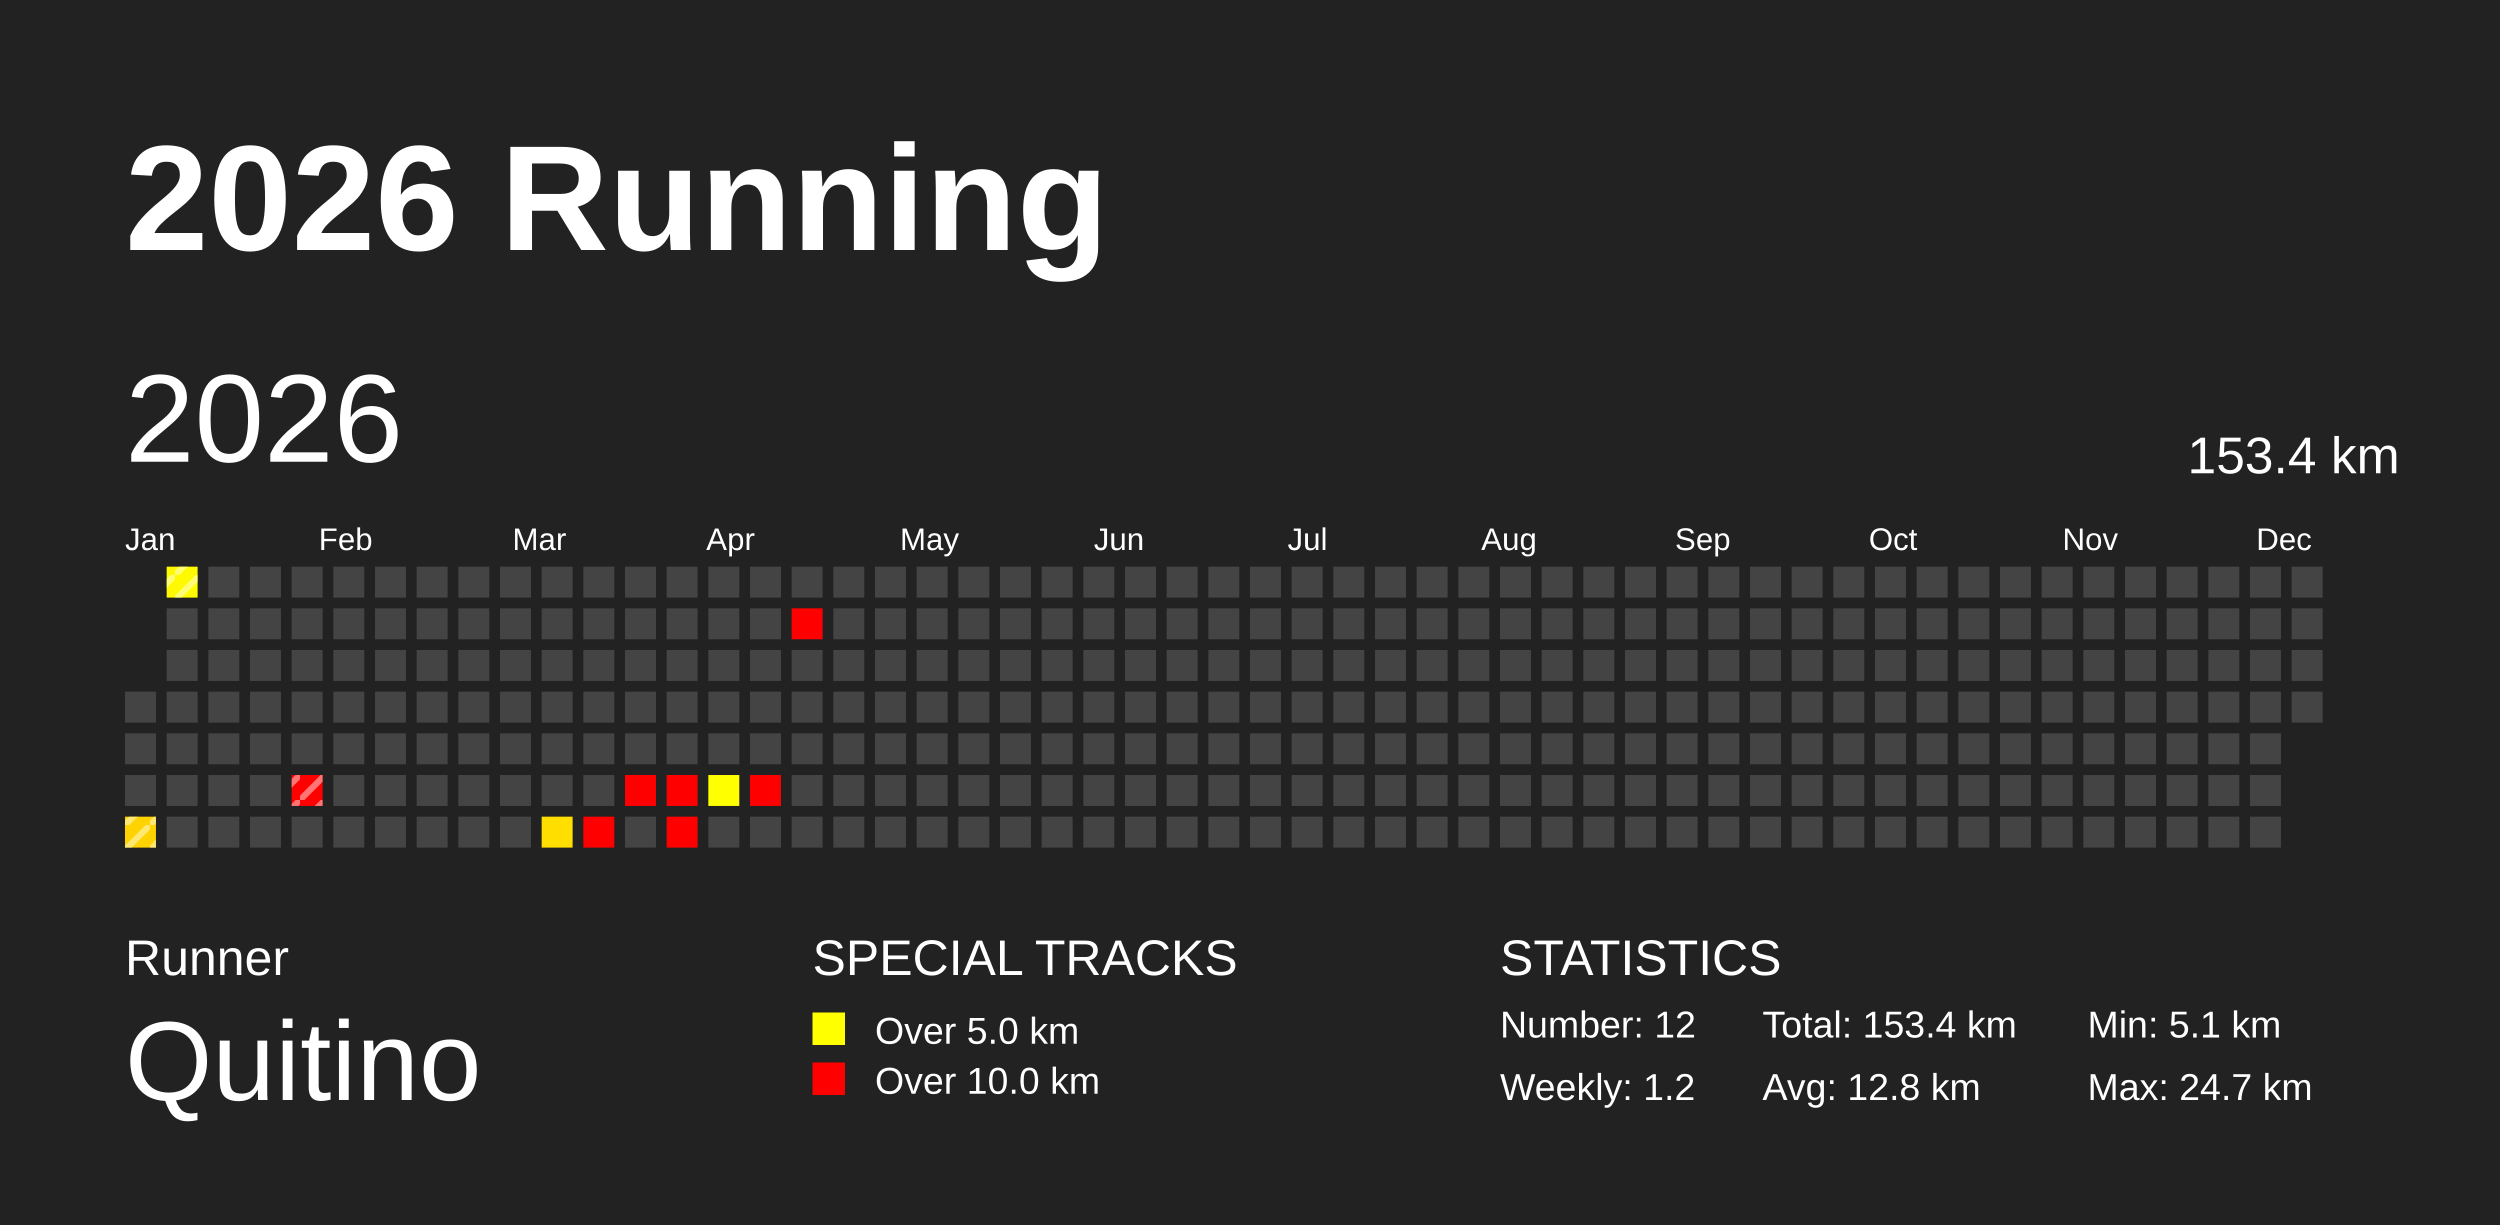
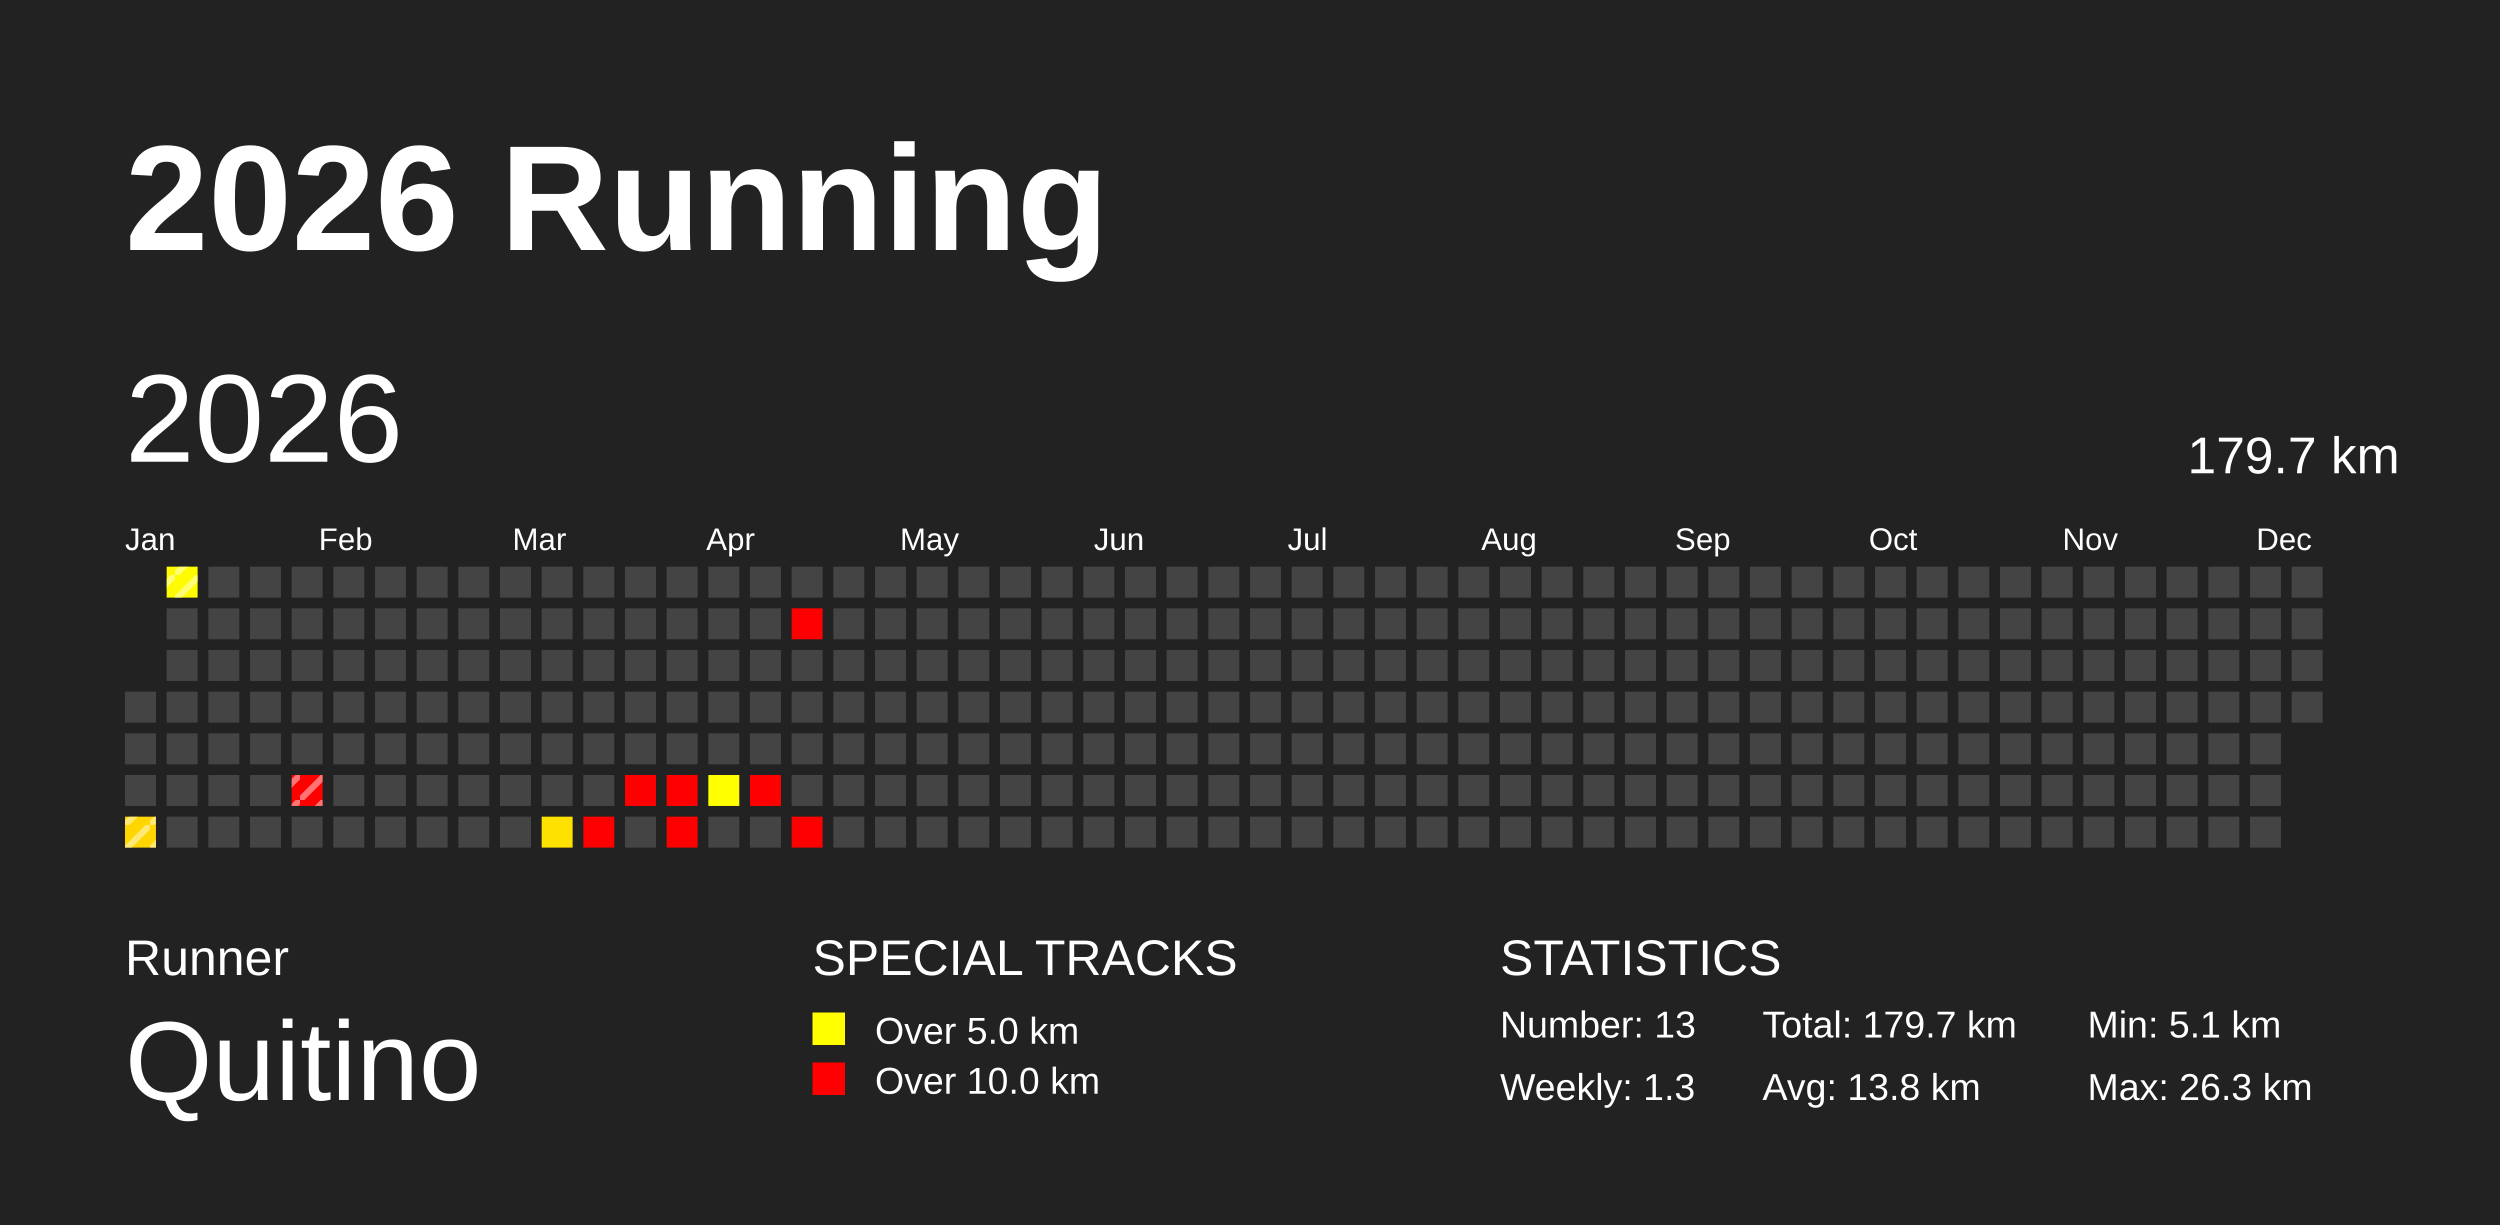
<svg xmlns="http://www.w3.org/2000/svg" baseProfile="full" height="98mm" version="1.1" viewBox="0,0,200,98" width="200mm">
  <defs>
    <pattern height="2" id="indoor-stripe" patternUnits="userSpaceOnUse" width="2">
      <line stroke="white" stroke-opacity="0.45" stroke-width="0.5" x1="0" x2="2" y1="2" y2="0" />
    </pattern>
  </defs>
  <rect fill="#222222" height="98" width="200" x="0" y="0" />
  <text fill="#FFFFFF" style="font-size:12px; font-family:Arial; font-weight:bold;" x="10" y="20">2026 Running</text>
  <text fill="#FFFFFF" style="font-size:4px; font-family:Arial" x="10" y="78">Runner</text>
  <text fill="#FFFFFF" style="font-size:9px; font-family:Arial" x="10" y="88">Quitino</text>
  <text fill="#FFFFFF" style="font-size:4px; font-family:Arial" x="65" y="78">SPECIAL TRACKS</text>
  <rect fill="yellow" height="2.6" width="2.6" x="65" y="81" />
  <text fill="#FFFFFF" style="font-size:3px; font-family:Arial" x="70" y="83.5">Over 5.0 km</text>
  <rect fill="red" height="2.6" width="2.6" x="65" y="85" />
  <text fill="#FFFFFF" style="font-size:3px; font-family:Arial" x="70" y="87.5">Over 10.0 km</text>
  <text fill="#FFFFFF" style="font-size:4px; font-family:Arial" x="120" y="78">STATISTICS</text>
-   <text fill="#FFFFFF" style="font-size:3px; font-family:Arial" x="120" y="83">Number: 12</text>
-   <text fill="#FFFFFF" style="font-size:3px; font-family:Arial" x="120" y="88">Weekly: 1.2</text>
-   <text fill="#FFFFFF" style="font-size:3px; font-family:Arial" x="141" y="83">Total: 153.4 km</text>
-   <text fill="#FFFFFF" style="font-size:3px; font-family:Arial" x="141" y="88">Avg: 12.8 km</text>
+   <text fill="#FFFFFF" style="font-size:3px; font-family:Arial" x="120" y="83">Number: 13</text>
+   <text fill="#FFFFFF" style="font-size:3px; font-family:Arial" x="120" y="88">Weekly: 1.3</text>
+   <text fill="#FFFFFF" style="font-size:3px; font-family:Arial" x="141" y="83">Total: 179.7 km</text>
+   <text fill="#FFFFFF" style="font-size:3px; font-family:Arial" x="141" y="88">Avg: 13.8 km</text>
  <text fill="#FFFFFF" style="font-size:3px; font-family:Arial" x="167" y="83">Min: 5.1 km</text>
-   <text fill="#FFFFFF" style="font-size:3px; font-family:Arial" x="167" y="88">Max: 24.7 km</text>
+   <text fill="#FFFFFF" style="font-size:3px; font-family:Arial" x="167" y="88">Max: 26.3 km</text>
  <text dominant-baseline="hanging" fill="#FFFFFF" style="font-size:10.0px; font-family:Arial;" x="10" y="30">2026</text>
-   <text dominant-baseline="hanging" fill="#FFFFFF" style="font-size:4.125px; font-family:Arial;" x="175" y="35">153.4 km</text>
+   <text dominant-baseline="hanging" fill="#FFFFFF" style="font-size:4.125px; font-family:Arial;" x="175" y="35">179.7 km</text>
  <text fill="#FFFFFF" style="font-size:2.5px; font-family:Arial" x="10.0" y="44">Jan</text>
  <text fill="#FFFFFF" style="font-size:2.5px; font-family:Arial" x="25.5" y="44">Feb</text>
  <text fill="#FFFFFF" style="font-size:2.5px; font-family:Arial" x="41.0" y="44">Mar</text>
  <text fill="#FFFFFF" style="font-size:2.5px; font-family:Arial" x="56.5" y="44">Apr</text>
  <text fill="#FFFFFF" style="font-size:2.5px; font-family:Arial" x="72.0" y="44">May</text>
  <text fill="#FFFFFF" style="font-size:2.5px; font-family:Arial" x="87.5" y="44">Jun</text>
  <text fill="#FFFFFF" style="font-size:2.5px; font-family:Arial" x="103.0" y="44">Jul</text>
  <text fill="#FFFFFF" style="font-size:2.5px; font-family:Arial" x="118.5" y="44">Aug</text>
  <text fill="#FFFFFF" style="font-size:2.5px; font-family:Arial" x="134.0" y="44">Sep</text>
  <text fill="#FFFFFF" style="font-size:2.5px; font-family:Arial" x="149.5" y="44">Oct</text>
  <text fill="#FFFFFF" style="font-size:2.5px; font-family:Arial" x="165.0" y="44">Nov</text>
  <text fill="#FFFFFF" style="font-size:2.5px; font-family:Arial" x="180.5" y="44">Dec</text>
  <rect fill="#444444" height="2.476" width="2.476" x="10" y="55.333" />
  <rect fill="#444444" height="2.476" width="2.476" x="10" y="58.667" />
  <rect fill="#444444" height="2.476" width="2.476" x="10" y="62" />
-   <rect fill="#ffd300" height="2.476" width="2.476" x="10" y="65.333" />
+   <rect fill="#ffd600" height="2.476" width="2.476" x="10" y="65.333" />
  <rect fill="url(#indoor-stripe)" height="2.476" width="2.476" x="10" y="65.333" />
-   <rect fill="#fffa00" height="2.476" width="2.476" x="13.333" y="45.333" />
+   <rect fill="#fffb00" height="2.476" width="2.476" x="13.333" y="45.333" />
  <rect fill="url(#indoor-stripe)" height="2.476" width="2.476" x="13.333" y="45.333" />
  <rect fill="#444444" height="2.476" width="2.476" x="13.333" y="48.667" />
  <rect fill="#444444" height="2.476" width="2.476" x="13.333" y="52" />
  <rect fill="#444444" height="2.476" width="2.476" x="13.333" y="55.333" />
  <rect fill="#444444" height="2.476" width="2.476" x="13.333" y="58.667" />
  <rect fill="#444444" height="2.476" width="2.476" x="13.333" y="62" />
  <rect fill="#444444" height="2.476" width="2.476" x="13.333" y="65.333" />
  <rect fill="#444444" height="2.476" width="2.476" x="16.667" y="45.333" />
  <rect fill="#444444" height="2.476" width="2.476" x="16.667" y="48.667" />
  <rect fill="#444444" height="2.476" width="2.476" x="16.667" y="52" />
  <rect fill="#444444" height="2.476" width="2.476" x="16.667" y="55.333" />
  <rect fill="#444444" height="2.476" width="2.476" x="16.667" y="58.667" />
  <rect fill="#444444" height="2.476" width="2.476" x="16.667" y="62" />
  <rect fill="#444444" height="2.476" width="2.476" x="16.667" y="65.333" />
  <rect fill="#444444" height="2.476" width="2.476" x="20.0" y="45.333" />
  <rect fill="#444444" height="2.476" width="2.476" x="20.0" y="48.667" />
  <rect fill="#444444" height="2.476" width="2.476" x="20.0" y="52" />
  <rect fill="#444444" height="2.476" width="2.476" x="20.0" y="55.333" />
  <rect fill="#444444" height="2.476" width="2.476" x="20.0" y="58.667" />
  <rect fill="#444444" height="2.476" width="2.476" x="20.0" y="62" />
  <rect fill="#444444" height="2.476" width="2.476" x="20.0" y="65.333" />
  <rect fill="#444444" height="2.476" width="2.476" x="23.333" y="45.333" />
  <rect fill="#444444" height="2.476" width="2.476" x="23.333" y="48.667" />
  <rect fill="#444444" height="2.476" width="2.476" x="23.333" y="52" />
  <rect fill="#444444" height="2.476" width="2.476" x="23.333" y="55.333" />
  <rect fill="#444444" height="2.476" width="2.476" x="23.333" y="58.667" />
  <rect fill="red" height="2.476" width="2.476" x="23.333" y="62" />
  <rect fill="url(#indoor-stripe)" height="2.476" width="2.476" x="23.333" y="62" />
  <rect fill="#444444" height="2.476" width="2.476" x="23.333" y="65.333" />
  <rect fill="#444444" height="2.476" width="2.476" x="26.667" y="45.333" />
  <rect fill="#444444" height="2.476" width="2.476" x="26.667" y="48.667" />
  <rect fill="#444444" height="2.476" width="2.476" x="26.667" y="52" />
  <rect fill="#444444" height="2.476" width="2.476" x="26.667" y="55.333" />
  <rect fill="#444444" height="2.476" width="2.476" x="26.667" y="58.667" />
  <rect fill="#444444" height="2.476" width="2.476" x="26.667" y="62" />
  <rect fill="#444444" height="2.476" width="2.476" x="26.667" y="65.333" />
  <rect fill="#444444" height="2.476" width="2.476" x="30" y="45.333" />
  <rect fill="#444444" height="2.476" width="2.476" x="30" y="48.667" />
  <rect fill="#444444" height="2.476" width="2.476" x="30" y="52" />
  <rect fill="#444444" height="2.476" width="2.476" x="30" y="55.333" />
  <rect fill="#444444" height="2.476" width="2.476" x="30" y="58.667" />
  <rect fill="#444444" height="2.476" width="2.476" x="30" y="62" />
  <rect fill="#444444" height="2.476" width="2.476" x="30" y="65.333" />
  <rect fill="#444444" height="2.476" width="2.476" x="33.333" y="45.333" />
  <rect fill="#444444" height="2.476" width="2.476" x="33.333" y="48.667" />
  <rect fill="#444444" height="2.476" width="2.476" x="33.333" y="52" />
  <rect fill="#444444" height="2.476" width="2.476" x="33.333" y="55.333" />
  <rect fill="#444444" height="2.476" width="2.476" x="33.333" y="58.667" />
  <rect fill="#444444" height="2.476" width="2.476" x="33.333" y="62" />
  <rect fill="#444444" height="2.476" width="2.476" x="33.333" y="65.333" />
  <rect fill="#444444" height="2.476" width="2.476" x="36.667" y="45.333" />
  <rect fill="#444444" height="2.476" width="2.476" x="36.667" y="48.667" />
  <rect fill="#444444" height="2.476" width="2.476" x="36.667" y="52" />
  <rect fill="#444444" height="2.476" width="2.476" x="36.667" y="55.333" />
  <rect fill="#444444" height="2.476" width="2.476" x="36.667" y="58.667" />
  <rect fill="#444444" height="2.476" width="2.476" x="36.667" y="62" />
  <rect fill="#444444" height="2.476" width="2.476" x="36.667" y="65.333" />
  <rect fill="#444444" height="2.476" width="2.476" x="40.0" y="45.333" />
  <rect fill="#444444" height="2.476" width="2.476" x="40.0" y="48.667" />
  <rect fill="#444444" height="2.476" width="2.476" x="40.0" y="52" />
  <rect fill="#444444" height="2.476" width="2.476" x="40.0" y="55.333" />
  <rect fill="#444444" height="2.476" width="2.476" x="40.0" y="58.667" />
  <rect fill="#444444" height="2.476" width="2.476" x="40.0" y="62" />
  <rect fill="#444444" height="2.476" width="2.476" x="40.0" y="65.333" />
  <rect fill="#444444" height="2.476" width="2.476" x="43.333" y="45.333" />
  <rect fill="#444444" height="2.476" width="2.476" x="43.333" y="48.667" />
  <rect fill="#444444" height="2.476" width="2.476" x="43.333" y="52" />
  <rect fill="#444444" height="2.476" width="2.476" x="43.333" y="55.333" />
  <rect fill="#444444" height="2.476" width="2.476" x="43.333" y="58.667" />
  <rect fill="#444444" height="2.476" width="2.476" x="43.333" y="62" />
-   <rect fill="#ffde00" height="2.476" width="2.476" x="43.333" y="65.333" />
+   <rect fill="#ffe100" height="2.476" width="2.476" x="43.333" y="65.333" />
  <rect fill="#444444" height="2.476" width="2.476" x="46.667" y="45.333" />
  <rect fill="#444444" height="2.476" width="2.476" x="46.667" y="48.667" />
  <rect fill="#444444" height="2.476" width="2.476" x="46.667" y="52" />
  <rect fill="#444444" height="2.476" width="2.476" x="46.667" y="55.333" />
  <rect fill="#444444" height="2.476" width="2.476" x="46.667" y="58.667" />
  <rect fill="#444444" height="2.476" width="2.476" x="46.667" y="62" />
  <rect fill="red" height="2.476" width="2.476" x="46.667" y="65.333" />
  <rect fill="#444444" height="2.476" width="2.476" x="50" y="45.333" />
  <rect fill="#444444" height="2.476" width="2.476" x="50" y="48.667" />
  <rect fill="#444444" height="2.476" width="2.476" x="50" y="52" />
  <rect fill="#444444" height="2.476" width="2.476" x="50" y="55.333" />
  <rect fill="#444444" height="2.476" width="2.476" x="50" y="58.667" />
  <rect fill="red" height="2.476" width="2.476" x="50" y="62" />
  <rect fill="#444444" height="2.476" width="2.476" x="50" y="65.333" />
  <rect fill="#444444" height="2.476" width="2.476" x="53.333" y="45.333" />
  <rect fill="#444444" height="2.476" width="2.476" x="53.333" y="48.667" />
  <rect fill="#444444" height="2.476" width="2.476" x="53.333" y="52" />
  <rect fill="#444444" height="2.476" width="2.476" x="53.333" y="55.333" />
  <rect fill="#444444" height="2.476" width="2.476" x="53.333" y="58.667" />
  <rect fill="red" height="2.476" width="2.476" x="53.333" y="62" />
  <rect fill="red" height="2.476" width="2.476" x="53.333" y="65.333" />
  <rect fill="#444444" height="2.476" width="2.476" x="56.667" y="45.333" />
  <rect fill="#444444" height="2.476" width="2.476" x="56.667" y="48.667" />
  <rect fill="#444444" height="2.476" width="2.476" x="56.667" y="52" />
  <rect fill="#444444" height="2.476" width="2.476" x="56.667" y="55.333" />
  <rect fill="#444444" height="2.476" width="2.476" x="56.667" y="58.667" />
  <rect fill="#ffff00" height="2.476" width="2.476" x="56.667" y="62" />
  <rect fill="#444444" height="2.476" width="2.476" x="56.667" y="65.333" />
  <rect fill="#444444" height="2.476" width="2.476" x="60" y="45.333" />
  <rect fill="#444444" height="2.476" width="2.476" x="60" y="48.667" />
  <rect fill="#444444" height="2.476" width="2.476" x="60" y="52" />
  <rect fill="#444444" height="2.476" width="2.476" x="60" y="55.333" />
  <rect fill="#444444" height="2.476" width="2.476" x="60" y="58.667" />
  <rect fill="red" height="2.476" width="2.476" x="60" y="62" />
  <rect fill="#444444" height="2.476" width="2.476" x="60" y="65.333" />
  <rect fill="#444444" height="2.476" width="2.476" x="63.333" y="45.333" />
  <rect fill="red" height="2.476" width="2.476" x="63.333" y="48.667" />
  <rect fill="#444444" height="2.476" width="2.476" x="63.333" y="52" />
  <rect fill="#444444" height="2.476" width="2.476" x="63.333" y="55.333" />
  <rect fill="#444444" height="2.476" width="2.476" x="63.333" y="58.667" />
  <rect fill="#444444" height="2.476" width="2.476" x="63.333" y="62" />
-   <rect fill="#444444" height="2.476" width="2.476" x="63.333" y="65.333" />
+   <rect fill="red" height="2.476" width="2.476" x="63.333" y="65.333" />
  <rect fill="#444444" height="2.476" width="2.476" x="66.667" y="45.333" />
  <rect fill="#444444" height="2.476" width="2.476" x="66.667" y="48.667" />
  <rect fill="#444444" height="2.476" width="2.476" x="66.667" y="52" />
  <rect fill="#444444" height="2.476" width="2.476" x="66.667" y="55.333" />
  <rect fill="#444444" height="2.476" width="2.476" x="66.667" y="58.667" />
  <rect fill="#444444" height="2.476" width="2.476" x="66.667" y="62" />
  <rect fill="#444444" height="2.476" width="2.476" x="66.667" y="65.333" />
  <rect fill="#444444" height="2.476" width="2.476" x="70" y="45.333" />
  <rect fill="#444444" height="2.476" width="2.476" x="70" y="48.667" />
  <rect fill="#444444" height="2.476" width="2.476" x="70" y="52" />
  <rect fill="#444444" height="2.476" width="2.476" x="70" y="55.333" />
  <rect fill="#444444" height="2.476" width="2.476" x="70" y="58.667" />
  <rect fill="#444444" height="2.476" width="2.476" x="70" y="62" />
  <rect fill="#444444" height="2.476" width="2.476" x="70" y="65.333" />
  <rect fill="#444444" height="2.476" width="2.476" x="73.333" y="45.333" />
  <rect fill="#444444" height="2.476" width="2.476" x="73.333" y="48.667" />
  <rect fill="#444444" height="2.476" width="2.476" x="73.333" y="52" />
  <rect fill="#444444" height="2.476" width="2.476" x="73.333" y="55.333" />
  <rect fill="#444444" height="2.476" width="2.476" x="73.333" y="58.667" />
  <rect fill="#444444" height="2.476" width="2.476" x="73.333" y="62" />
  <rect fill="#444444" height="2.476" width="2.476" x="73.333" y="65.333" />
  <rect fill="#444444" height="2.476" width="2.476" x="76.667" y="45.333" />
  <rect fill="#444444" height="2.476" width="2.476" x="76.667" y="48.667" />
  <rect fill="#444444" height="2.476" width="2.476" x="76.667" y="52" />
  <rect fill="#444444" height="2.476" width="2.476" x="76.667" y="55.333" />
  <rect fill="#444444" height="2.476" width="2.476" x="76.667" y="58.667" />
  <rect fill="#444444" height="2.476" width="2.476" x="76.667" y="62" />
  <rect fill="#444444" height="2.476" width="2.476" x="76.667" y="65.333" />
  <rect fill="#444444" height="2.476" width="2.476" x="80.0" y="45.333" />
  <rect fill="#444444" height="2.476" width="2.476" x="80.0" y="48.667" />
  <rect fill="#444444" height="2.476" width="2.476" x="80.0" y="52" />
  <rect fill="#444444" height="2.476" width="2.476" x="80.0" y="55.333" />
  <rect fill="#444444" height="2.476" width="2.476" x="80.0" y="58.667" />
  <rect fill="#444444" height="2.476" width="2.476" x="80.0" y="62" />
  <rect fill="#444444" height="2.476" width="2.476" x="80.0" y="65.333" />
  <rect fill="#444444" height="2.476" width="2.476" x="83.333" y="45.333" />
  <rect fill="#444444" height="2.476" width="2.476" x="83.333" y="48.667" />
  <rect fill="#444444" height="2.476" width="2.476" x="83.333" y="52" />
  <rect fill="#444444" height="2.476" width="2.476" x="83.333" y="55.333" />
  <rect fill="#444444" height="2.476" width="2.476" x="83.333" y="58.667" />
  <rect fill="#444444" height="2.476" width="2.476" x="83.333" y="62" />
  <rect fill="#444444" height="2.476" width="2.476" x="83.333" y="65.333" />
  <rect fill="#444444" height="2.476" width="2.476" x="86.667" y="45.333" />
  <rect fill="#444444" height="2.476" width="2.476" x="86.667" y="48.667" />
  <rect fill="#444444" height="2.476" width="2.476" x="86.667" y="52" />
  <rect fill="#444444" height="2.476" width="2.476" x="86.667" y="55.333" />
  <rect fill="#444444" height="2.476" width="2.476" x="86.667" y="58.667" />
  <rect fill="#444444" height="2.476" width="2.476" x="86.667" y="62" />
  <rect fill="#444444" height="2.476" width="2.476" x="86.667" y="65.333" />
  <rect fill="#444444" height="2.476" width="2.476" x="90" y="45.333" />
  <rect fill="#444444" height="2.476" width="2.476" x="90" y="48.667" />
  <rect fill="#444444" height="2.476" width="2.476" x="90" y="52" />
  <rect fill="#444444" height="2.476" width="2.476" x="90" y="55.333" />
  <rect fill="#444444" height="2.476" width="2.476" x="90" y="58.667" />
  <rect fill="#444444" height="2.476" width="2.476" x="90" y="62" />
  <rect fill="#444444" height="2.476" width="2.476" x="90" y="65.333" />
  <rect fill="#444444" height="2.476" width="2.476" x="93.333" y="45.333" />
  <rect fill="#444444" height="2.476" width="2.476" x="93.333" y="48.667" />
  <rect fill="#444444" height="2.476" width="2.476" x="93.333" y="52" />
  <rect fill="#444444" height="2.476" width="2.476" x="93.333" y="55.333" />
  <rect fill="#444444" height="2.476" width="2.476" x="93.333" y="58.667" />
  <rect fill="#444444" height="2.476" width="2.476" x="93.333" y="62" />
  <rect fill="#444444" height="2.476" width="2.476" x="93.333" y="65.333" />
  <rect fill="#444444" height="2.476" width="2.476" x="96.667" y="45.333" />
  <rect fill="#444444" height="2.476" width="2.476" x="96.667" y="48.667" />
  <rect fill="#444444" height="2.476" width="2.476" x="96.667" y="52" />
  <rect fill="#444444" height="2.476" width="2.476" x="96.667" y="55.333" />
  <rect fill="#444444" height="2.476" width="2.476" x="96.667" y="58.667" />
  <rect fill="#444444" height="2.476" width="2.476" x="96.667" y="62" />
  <rect fill="#444444" height="2.476" width="2.476" x="96.667" y="65.333" />
  <rect fill="#444444" height="2.476" width="2.476" x="100" y="45.333" />
  <rect fill="#444444" height="2.476" width="2.476" x="100" y="48.667" />
  <rect fill="#444444" height="2.476" width="2.476" x="100" y="52" />
  <rect fill="#444444" height="2.476" width="2.476" x="100" y="55.333" />
  <rect fill="#444444" height="2.476" width="2.476" x="100" y="58.667" />
  <rect fill="#444444" height="2.476" width="2.476" x="100" y="62" />
  <rect fill="#444444" height="2.476" width="2.476" x="100" y="65.333" />
  <rect fill="#444444" height="2.476" width="2.476" x="103.333" y="45.333" />
  <rect fill="#444444" height="2.476" width="2.476" x="103.333" y="48.667" />
  <rect fill="#444444" height="2.476" width="2.476" x="103.333" y="52" />
  <rect fill="#444444" height="2.476" width="2.476" x="103.333" y="55.333" />
  <rect fill="#444444" height="2.476" width="2.476" x="103.333" y="58.667" />
  <rect fill="#444444" height="2.476" width="2.476" x="103.333" y="62" />
  <rect fill="#444444" height="2.476" width="2.476" x="103.333" y="65.333" />
  <rect fill="#444444" height="2.476" width="2.476" x="106.667" y="45.333" />
  <rect fill="#444444" height="2.476" width="2.476" x="106.667" y="48.667" />
  <rect fill="#444444" height="2.476" width="2.476" x="106.667" y="52" />
  <rect fill="#444444" height="2.476" width="2.476" x="106.667" y="55.333" />
  <rect fill="#444444" height="2.476" width="2.476" x="106.667" y="58.667" />
  <rect fill="#444444" height="2.476" width="2.476" x="106.667" y="62" />
  <rect fill="#444444" height="2.476" width="2.476" x="106.667" y="65.333" />
  <rect fill="#444444" height="2.476" width="2.476" x="110" y="45.333" />
  <rect fill="#444444" height="2.476" width="2.476" x="110" y="48.667" />
  <rect fill="#444444" height="2.476" width="2.476" x="110" y="52" />
  <rect fill="#444444" height="2.476" width="2.476" x="110" y="55.333" />
  <rect fill="#444444" height="2.476" width="2.476" x="110" y="58.667" />
  <rect fill="#444444" height="2.476" width="2.476" x="110" y="62" />
  <rect fill="#444444" height="2.476" width="2.476" x="110" y="65.333" />
  <rect fill="#444444" height="2.476" width="2.476" x="113.333" y="45.333" />
  <rect fill="#444444" height="2.476" width="2.476" x="113.333" y="48.667" />
  <rect fill="#444444" height="2.476" width="2.476" x="113.333" y="52" />
  <rect fill="#444444" height="2.476" width="2.476" x="113.333" y="55.333" />
  <rect fill="#444444" height="2.476" width="2.476" x="113.333" y="58.667" />
  <rect fill="#444444" height="2.476" width="2.476" x="113.333" y="62" />
  <rect fill="#444444" height="2.476" width="2.476" x="113.333" y="65.333" />
  <rect fill="#444444" height="2.476" width="2.476" x="116.667" y="45.333" />
  <rect fill="#444444" height="2.476" width="2.476" x="116.667" y="48.667" />
  <rect fill="#444444" height="2.476" width="2.476" x="116.667" y="52" />
  <rect fill="#444444" height="2.476" width="2.476" x="116.667" y="55.333" />
  <rect fill="#444444" height="2.476" width="2.476" x="116.667" y="58.667" />
  <rect fill="#444444" height="2.476" width="2.476" x="116.667" y="62" />
  <rect fill="#444444" height="2.476" width="2.476" x="116.667" y="65.333" />
  <rect fill="#444444" height="2.476" width="2.476" x="120" y="45.333" />
  <rect fill="#444444" height="2.476" width="2.476" x="120" y="48.667" />
  <rect fill="#444444" height="2.476" width="2.476" x="120" y="52" />
  <rect fill="#444444" height="2.476" width="2.476" x="120" y="55.333" />
  <rect fill="#444444" height="2.476" width="2.476" x="120" y="58.667" />
  <rect fill="#444444" height="2.476" width="2.476" x="120" y="62" />
  <rect fill="#444444" height="2.476" width="2.476" x="120" y="65.333" />
  <rect fill="#444444" height="2.476" width="2.476" x="123.333" y="45.333" />
  <rect fill="#444444" height="2.476" width="2.476" x="123.333" y="48.667" />
  <rect fill="#444444" height="2.476" width="2.476" x="123.333" y="52" />
  <rect fill="#444444" height="2.476" width="2.476" x="123.333" y="55.333" />
  <rect fill="#444444" height="2.476" width="2.476" x="123.333" y="58.667" />
  <rect fill="#444444" height="2.476" width="2.476" x="123.333" y="62" />
  <rect fill="#444444" height="2.476" width="2.476" x="123.333" y="65.333" />
  <rect fill="#444444" height="2.476" width="2.476" x="126.667" y="45.333" />
  <rect fill="#444444" height="2.476" width="2.476" x="126.667" y="48.667" />
  <rect fill="#444444" height="2.476" width="2.476" x="126.667" y="52" />
  <rect fill="#444444" height="2.476" width="2.476" x="126.667" y="55.333" />
  <rect fill="#444444" height="2.476" width="2.476" x="126.667" y="58.667" />
  <rect fill="#444444" height="2.476" width="2.476" x="126.667" y="62" />
  <rect fill="#444444" height="2.476" width="2.476" x="126.667" y="65.333" />
  <rect fill="#444444" height="2.476" width="2.476" x="130" y="45.333" />
  <rect fill="#444444" height="2.476" width="2.476" x="130" y="48.667" />
  <rect fill="#444444" height="2.476" width="2.476" x="130" y="52" />
  <rect fill="#444444" height="2.476" width="2.476" x="130" y="55.333" />
  <rect fill="#444444" height="2.476" width="2.476" x="130" y="58.667" />
  <rect fill="#444444" height="2.476" width="2.476" x="130" y="62" />
  <rect fill="#444444" height="2.476" width="2.476" x="130" y="65.333" />
  <rect fill="#444444" height="2.476" width="2.476" x="133.333" y="45.333" />
  <rect fill="#444444" height="2.476" width="2.476" x="133.333" y="48.667" />
  <rect fill="#444444" height="2.476" width="2.476" x="133.333" y="52" />
  <rect fill="#444444" height="2.476" width="2.476" x="133.333" y="55.333" />
  <rect fill="#444444" height="2.476" width="2.476" x="133.333" y="58.667" />
  <rect fill="#444444" height="2.476" width="2.476" x="133.333" y="62" />
  <rect fill="#444444" height="2.476" width="2.476" x="133.333" y="65.333" />
  <rect fill="#444444" height="2.476" width="2.476" x="136.667" y="45.333" />
  <rect fill="#444444" height="2.476" width="2.476" x="136.667" y="48.667" />
  <rect fill="#444444" height="2.476" width="2.476" x="136.667" y="52" />
  <rect fill="#444444" height="2.476" width="2.476" x="136.667" y="55.333" />
  <rect fill="#444444" height="2.476" width="2.476" x="136.667" y="58.667" />
  <rect fill="#444444" height="2.476" width="2.476" x="136.667" y="62" />
  <rect fill="#444444" height="2.476" width="2.476" x="136.667" y="65.333" />
  <rect fill="#444444" height="2.476" width="2.476" x="140" y="45.333" />
  <rect fill="#444444" height="2.476" width="2.476" x="140" y="48.667" />
  <rect fill="#444444" height="2.476" width="2.476" x="140" y="52" />
  <rect fill="#444444" height="2.476" width="2.476" x="140" y="55.333" />
  <rect fill="#444444" height="2.476" width="2.476" x="140" y="58.667" />
  <rect fill="#444444" height="2.476" width="2.476" x="140" y="62" />
  <rect fill="#444444" height="2.476" width="2.476" x="140" y="65.333" />
  <rect fill="#444444" height="2.476" width="2.476" x="143.333" y="45.333" />
  <rect fill="#444444" height="2.476" width="2.476" x="143.333" y="48.667" />
  <rect fill="#444444" height="2.476" width="2.476" x="143.333" y="52" />
  <rect fill="#444444" height="2.476" width="2.476" x="143.333" y="55.333" />
  <rect fill="#444444" height="2.476" width="2.476" x="143.333" y="58.667" />
  <rect fill="#444444" height="2.476" width="2.476" x="143.333" y="62" />
  <rect fill="#444444" height="2.476" width="2.476" x="143.333" y="65.333" />
  <rect fill="#444444" height="2.476" width="2.476" x="146.667" y="45.333" />
  <rect fill="#444444" height="2.476" width="2.476" x="146.667" y="48.667" />
  <rect fill="#444444" height="2.476" width="2.476" x="146.667" y="52" />
  <rect fill="#444444" height="2.476" width="2.476" x="146.667" y="55.333" />
  <rect fill="#444444" height="2.476" width="2.476" x="146.667" y="58.667" />
  <rect fill="#444444" height="2.476" width="2.476" x="146.667" y="62" />
  <rect fill="#444444" height="2.476" width="2.476" x="146.667" y="65.333" />
  <rect fill="#444444" height="2.476" width="2.476" x="150.0" y="45.333" />
  <rect fill="#444444" height="2.476" width="2.476" x="150.0" y="48.667" />
  <rect fill="#444444" height="2.476" width="2.476" x="150.0" y="52" />
  <rect fill="#444444" height="2.476" width="2.476" x="150.0" y="55.333" />
  <rect fill="#444444" height="2.476" width="2.476" x="150.0" y="58.667" />
  <rect fill="#444444" height="2.476" width="2.476" x="150.0" y="62" />
  <rect fill="#444444" height="2.476" width="2.476" x="150.0" y="65.333" />
  <rect fill="#444444" height="2.476" width="2.476" x="153.333" y="45.333" />
  <rect fill="#444444" height="2.476" width="2.476" x="153.333" y="48.667" />
  <rect fill="#444444" height="2.476" width="2.476" x="153.333" y="52" />
  <rect fill="#444444" height="2.476" width="2.476" x="153.333" y="55.333" />
  <rect fill="#444444" height="2.476" width="2.476" x="153.333" y="58.667" />
  <rect fill="#444444" height="2.476" width="2.476" x="153.333" y="62" />
  <rect fill="#444444" height="2.476" width="2.476" x="153.333" y="65.333" />
  <rect fill="#444444" height="2.476" width="2.476" x="156.667" y="45.333" />
  <rect fill="#444444" height="2.476" width="2.476" x="156.667" y="48.667" />
  <rect fill="#444444" height="2.476" width="2.476" x="156.667" y="52" />
  <rect fill="#444444" height="2.476" width="2.476" x="156.667" y="55.333" />
  <rect fill="#444444" height="2.476" width="2.476" x="156.667" y="58.667" />
  <rect fill="#444444" height="2.476" width="2.476" x="156.667" y="62" />
  <rect fill="#444444" height="2.476" width="2.476" x="156.667" y="65.333" />
  <rect fill="#444444" height="2.476" width="2.476" x="160" y="45.333" />
  <rect fill="#444444" height="2.476" width="2.476" x="160" y="48.667" />
  <rect fill="#444444" height="2.476" width="2.476" x="160" y="52" />
  <rect fill="#444444" height="2.476" width="2.476" x="160" y="55.333" />
  <rect fill="#444444" height="2.476" width="2.476" x="160" y="58.667" />
  <rect fill="#444444" height="2.476" width="2.476" x="160" y="62" />
  <rect fill="#444444" height="2.476" width="2.476" x="160" y="65.333" />
  <rect fill="#444444" height="2.476" width="2.476" x="163.333" y="45.333" />
  <rect fill="#444444" height="2.476" width="2.476" x="163.333" y="48.667" />
  <rect fill="#444444" height="2.476" width="2.476" x="163.333" y="52" />
  <rect fill="#444444" height="2.476" width="2.476" x="163.333" y="55.333" />
  <rect fill="#444444" height="2.476" width="2.476" x="163.333" y="58.667" />
  <rect fill="#444444" height="2.476" width="2.476" x="163.333" y="62" />
  <rect fill="#444444" height="2.476" width="2.476" x="163.333" y="65.333" />
  <rect fill="#444444" height="2.476" width="2.476" x="166.667" y="45.333" />
  <rect fill="#444444" height="2.476" width="2.476" x="166.667" y="48.667" />
  <rect fill="#444444" height="2.476" width="2.476" x="166.667" y="52" />
  <rect fill="#444444" height="2.476" width="2.476" x="166.667" y="55.333" />
  <rect fill="#444444" height="2.476" width="2.476" x="166.667" y="58.667" />
  <rect fill="#444444" height="2.476" width="2.476" x="166.667" y="62" />
  <rect fill="#444444" height="2.476" width="2.476" x="166.667" y="65.333" />
  <rect fill="#444444" height="2.476" width="2.476" x="170" y="45.333" />
  <rect fill="#444444" height="2.476" width="2.476" x="170" y="48.667" />
  <rect fill="#444444" height="2.476" width="2.476" x="170" y="52" />
  <rect fill="#444444" height="2.476" width="2.476" x="170" y="55.333" />
  <rect fill="#444444" height="2.476" width="2.476" x="170" y="58.667" />
  <rect fill="#444444" height="2.476" width="2.476" x="170" y="62" />
  <rect fill="#444444" height="2.476" width="2.476" x="170" y="65.333" />
  <rect fill="#444444" height="2.476" width="2.476" x="173.333" y="45.333" />
  <rect fill="#444444" height="2.476" width="2.476" x="173.333" y="48.667" />
  <rect fill="#444444" height="2.476" width="2.476" x="173.333" y="52" />
  <rect fill="#444444" height="2.476" width="2.476" x="173.333" y="55.333" />
  <rect fill="#444444" height="2.476" width="2.476" x="173.333" y="58.667" />
  <rect fill="#444444" height="2.476" width="2.476" x="173.333" y="62" />
  <rect fill="#444444" height="2.476" width="2.476" x="173.333" y="65.333" />
  <rect fill="#444444" height="2.476" width="2.476" x="176.667" y="45.333" />
  <rect fill="#444444" height="2.476" width="2.476" x="176.667" y="48.667" />
  <rect fill="#444444" height="2.476" width="2.476" x="176.667" y="52" />
  <rect fill="#444444" height="2.476" width="2.476" x="176.667" y="55.333" />
  <rect fill="#444444" height="2.476" width="2.476" x="176.667" y="58.667" />
  <rect fill="#444444" height="2.476" width="2.476" x="176.667" y="62" />
  <rect fill="#444444" height="2.476" width="2.476" x="176.667" y="65.333" />
  <rect fill="#444444" height="2.476" width="2.476" x="180" y="45.333" />
  <rect fill="#444444" height="2.476" width="2.476" x="180" y="48.667" />
  <rect fill="#444444" height="2.476" width="2.476" x="180" y="52" />
  <rect fill="#444444" height="2.476" width="2.476" x="180" y="55.333" />
  <rect fill="#444444" height="2.476" width="2.476" x="180" y="58.667" />
  <rect fill="#444444" height="2.476" width="2.476" x="180" y="62" />
  <rect fill="#444444" height="2.476" width="2.476" x="180" y="65.333" />
  <rect fill="#444444" height="2.476" width="2.476" x="183.333" y="45.333" />
  <rect fill="#444444" height="2.476" width="2.476" x="183.333" y="48.667" />
  <rect fill="#444444" height="2.476" width="2.476" x="183.333" y="52" />
  <rect fill="#444444" height="2.476" width="2.476" x="183.333" y="55.333" />
</svg>
